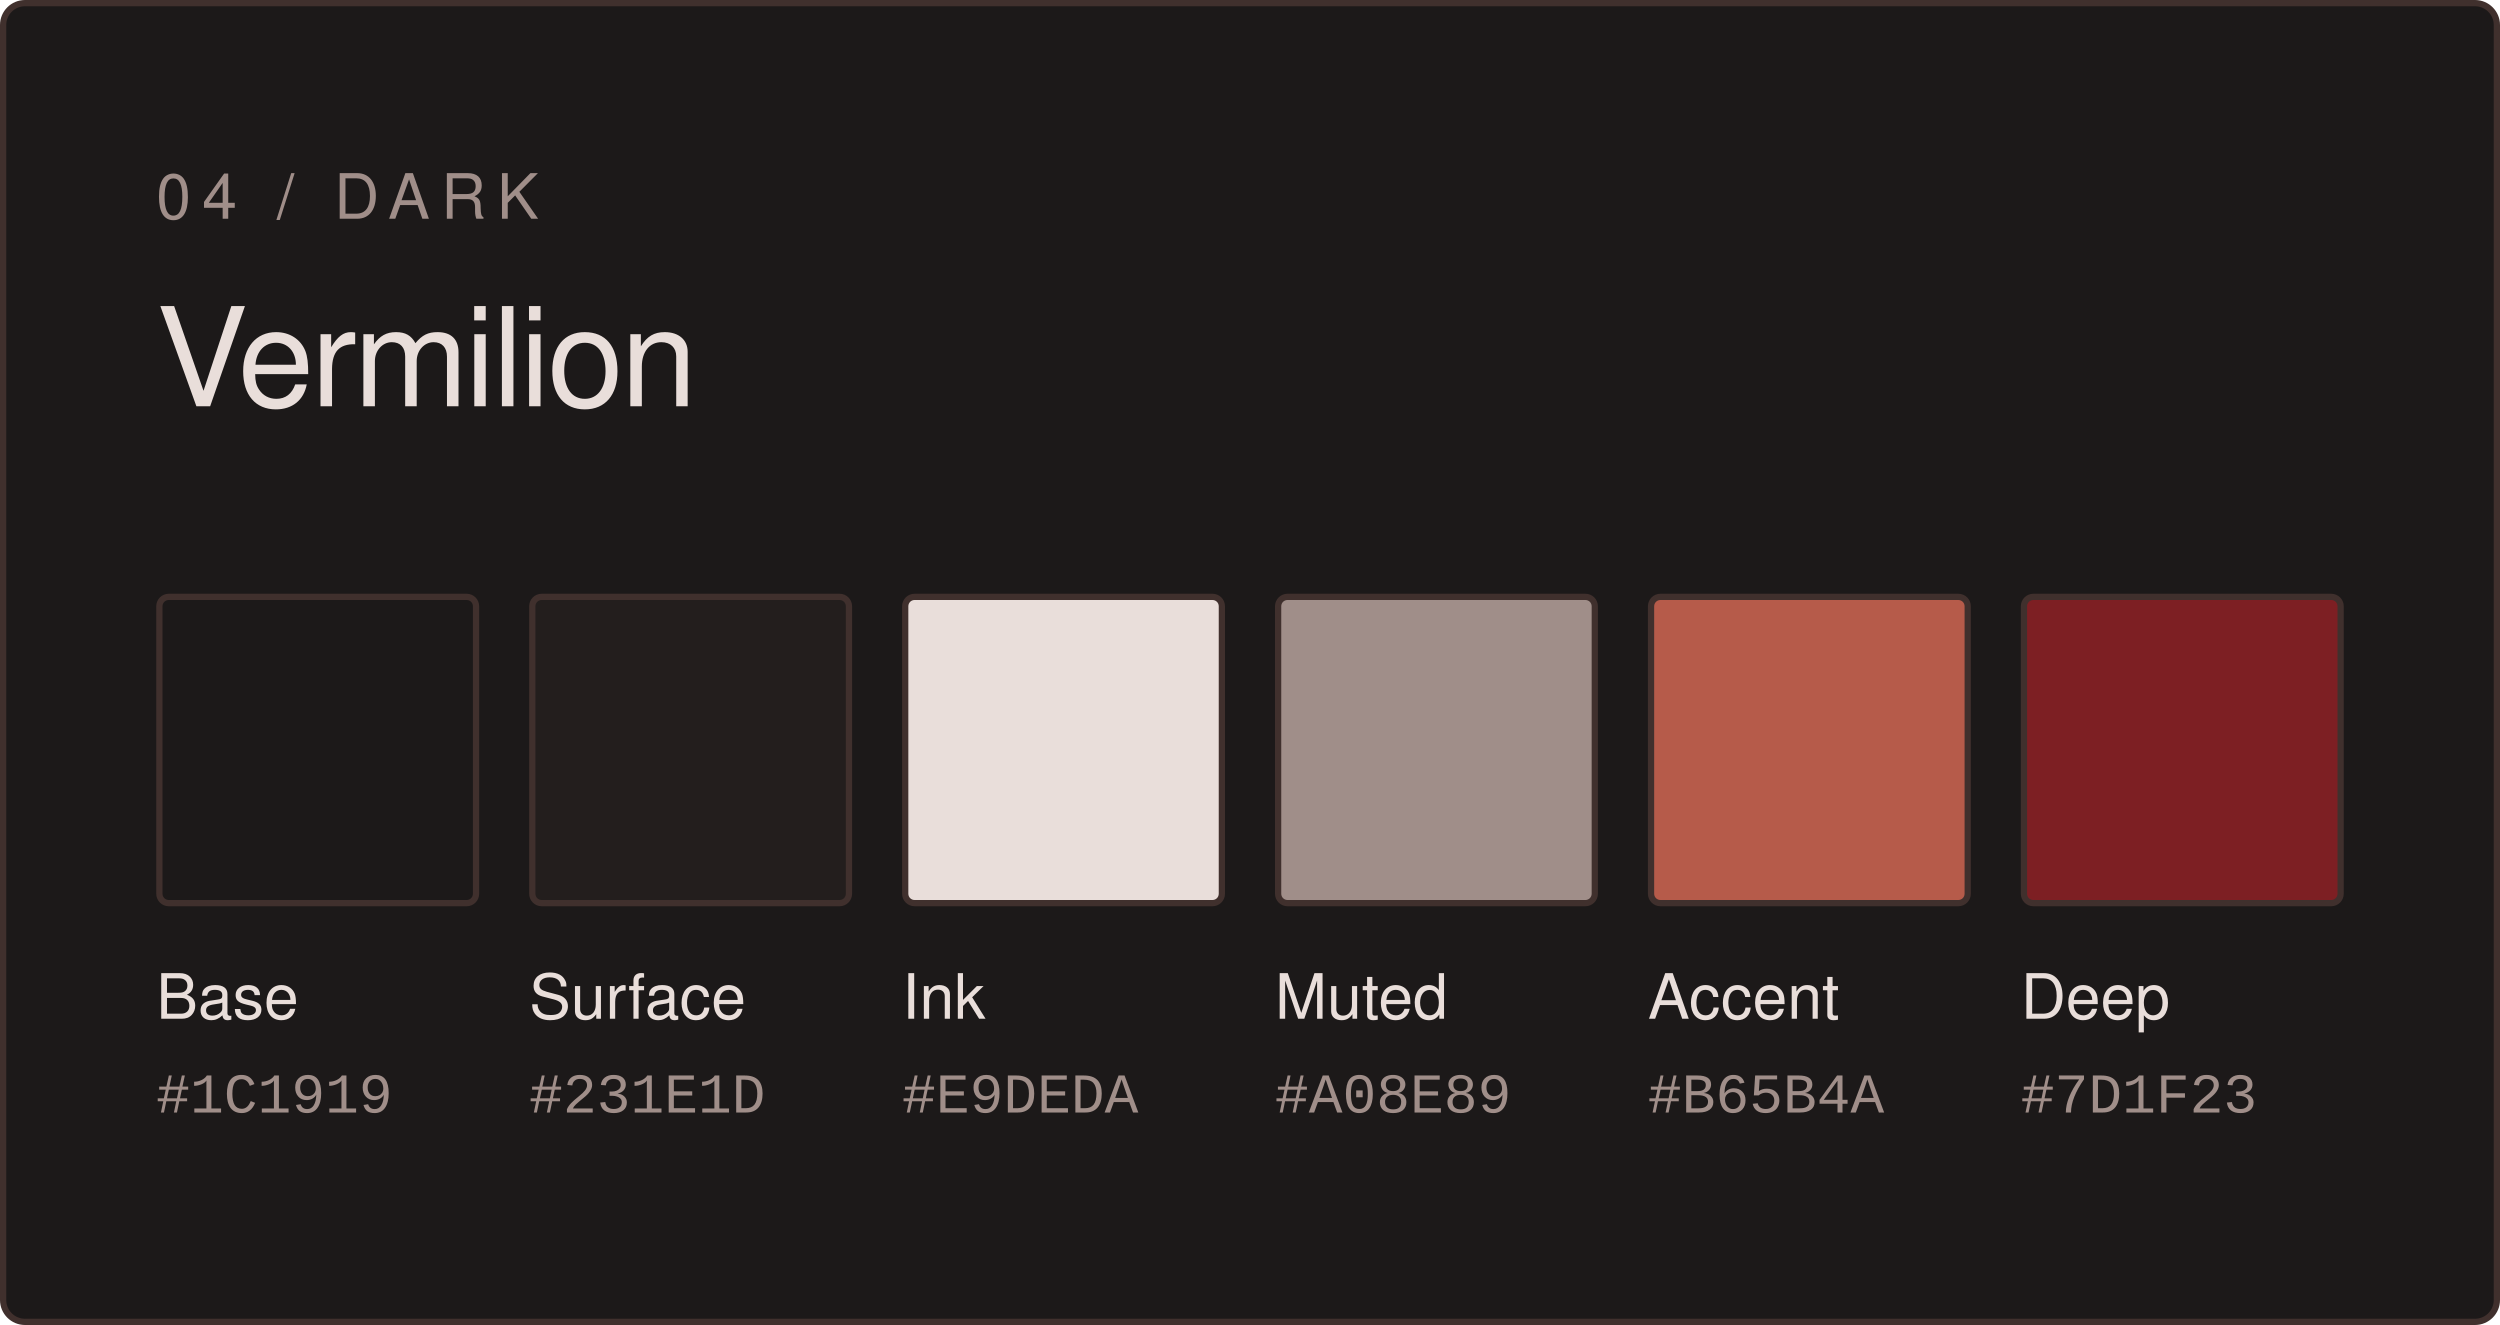
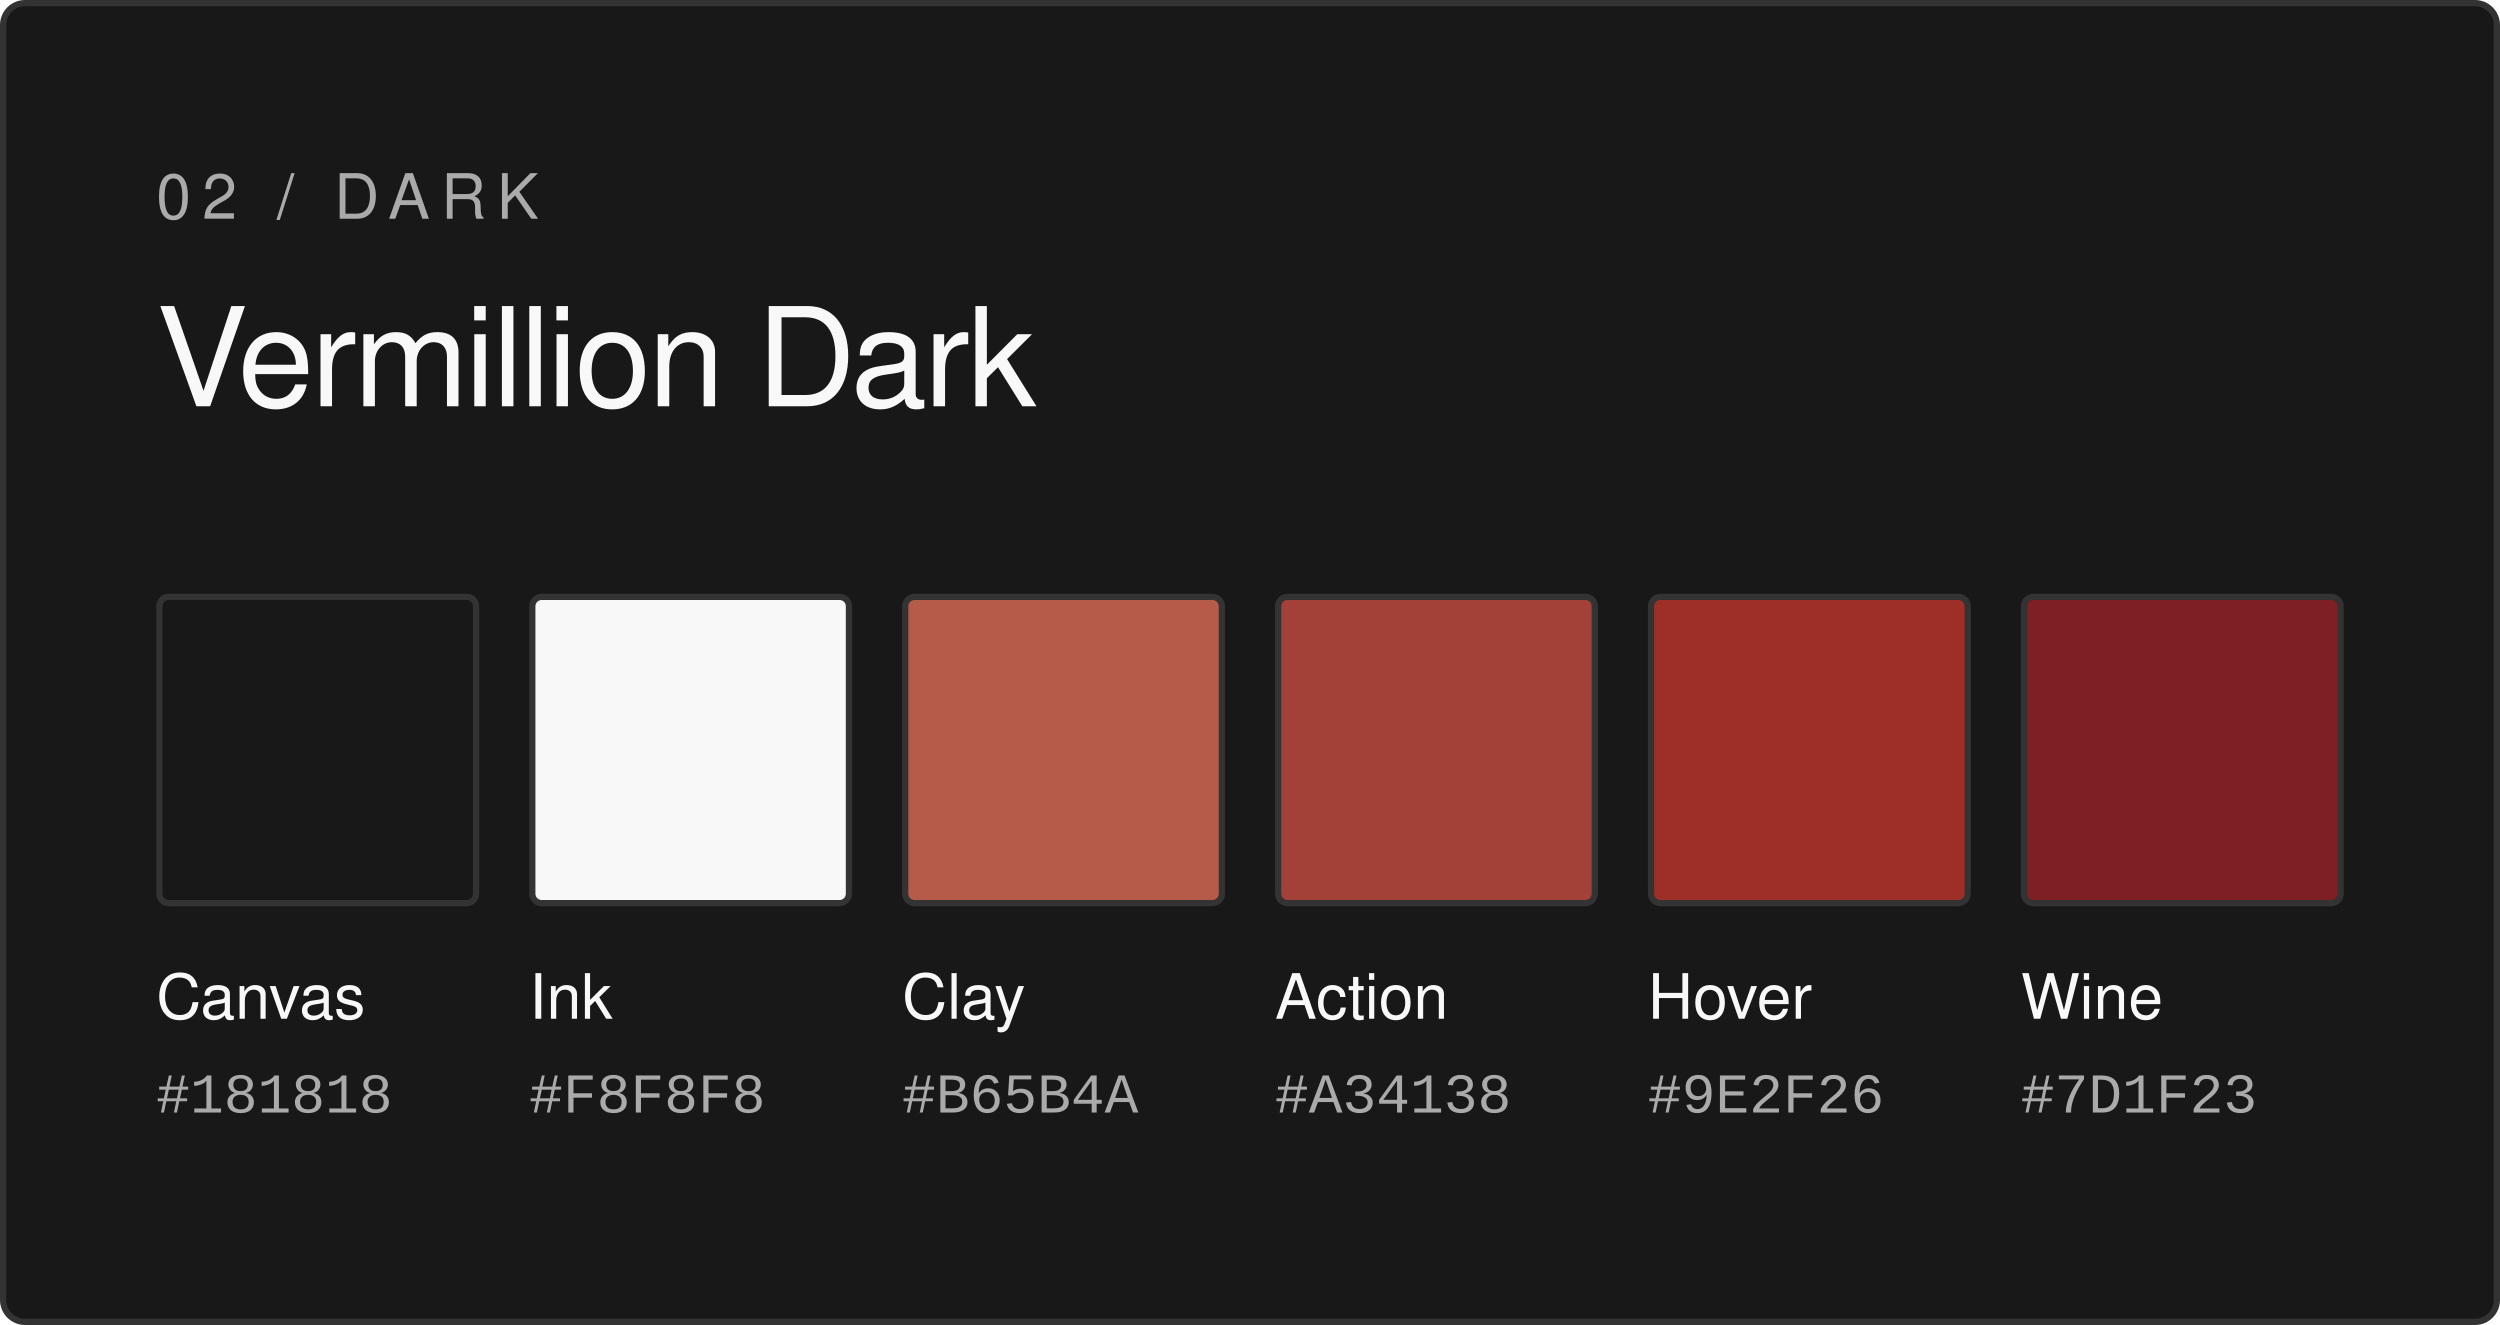
<svg xmlns="http://www.w3.org/2000/svg" width="400" height="212" viewBox="0 0 400 212" role="img" aria-labelledby="title description">
-   <rect x="0.5" y="0.5" width="399" height="211" rx="3.5" fill="#1C1919" stroke="#40302D" />
-   <g font-family="-apple-system, BlinkMacSystemFont, 'Segoe UI', Helvetica, Arial, sans-serif" fill="#E9DEDA">
-     <text x="25" y="35" fill="#A08E89" font-size="10" letter-spacing="1.8">04 / DARK</text>
-     <text x="25" y="65" font-size="22" font-weight="500" letter-spacing="-0.5">Vermilion</text>
+   <rect x="0.5" y="0.5" width="399" height="211" rx="3.5" fill="#181818" stroke="#333333" />
+   <g font-family="-apple-system, BlinkMacSystemFont, 'Segoe UI', Helvetica, Arial, sans-serif" fill="#F8F8F8">
+     <text x="25" y="35" fill="#AAAAAA" font-size="10" letter-spacing="1.8">02 / DARK</text>
+     <text x="25" y="65" font-size="22" font-weight="500" letter-spacing="-0.5">Vermillion Dark</text>
    <g transform="translate(25 0)">
-       <rect x="0.5" y="95.5" width="50.667" height="49" rx="1.5" fill="#1C1919" stroke="#40302D" />
-       <text y="163" font-size="10">Base</text>
-       <text y="178" fill="#A08E89" font-family="'SFMono-Regular', Consolas, 'Liberation Mono', monospace" font-size="9">#1C1919</text>
+       <rect x="0.5" y="95.5" width="50.667" height="49" rx="1.5" fill="#181818" stroke="#333333" />
+       <text y="163" font-size="10">Canvas</text>
+       <text y="178" fill="#AAAAAA" font-family="'SFMono-Regular', Consolas, 'Liberation Mono', monospace" font-size="9">#181818</text>
    </g>
    <g transform="translate(84.6667 0)">
-       <rect x="0.5" y="95.5" width="50.667" height="49" rx="1.5" fill="#231E1D" stroke="#40302D" />
-       <text y="163" font-size="10">Surface</text>
-       <text y="178" fill="#A08E89" font-family="'SFMono-Regular', Consolas, 'Liberation Mono', monospace" font-size="9">#231E1D</text>
+       <rect x="0.5" y="95.5" width="50.667" height="49" rx="1.5" fill="#F8F8F8" stroke="#333333" />
+       <text y="163" font-size="10">Ink</text>
+       <text y="178" fill="#AAAAAA" font-family="'SFMono-Regular', Consolas, 'Liberation Mono', monospace" font-size="9">#F8F8F8</text>
    </g>
    <g transform="translate(144.3333 0)">
-       <rect x="0.5" y="95.5" width="50.667" height="49" rx="1.5" fill="#E9DEDA" stroke="#40302D" />
-       <text y="163" font-size="10">Ink</text>
-       <text y="178" fill="#A08E89" font-family="'SFMono-Regular', Consolas, 'Liberation Mono', monospace" font-size="9">#E9DEDA</text>
+       <rect x="0.5" y="95.5" width="50.667" height="49" rx="1.5" fill="#B65B4A" stroke="#333333" />
+       <text y="163" font-size="10">Clay</text>
+       <text y="178" fill="#AAAAAA" font-family="'SFMono-Regular', Consolas, 'Liberation Mono', monospace" font-size="9">#B65B4A</text>
    </g>
    <g transform="translate(204 0)">
-       <rect x="0.5" y="95.5" width="50.667" height="49" rx="1.5" fill="#A08E89" stroke="#40302D" />
-       <text y="163" font-size="10">Muted</text>
-       <text y="178" fill="#A08E89" font-family="'SFMono-Regular', Consolas, 'Liberation Mono', monospace" font-size="9">#A08E89</text>
+       <rect x="0.5" y="95.5" width="50.667" height="49" rx="1.5" fill="#A34138" stroke="#333333" />
+       <text y="163" font-size="10">Action</text>
+       <text y="178" fill="#AAAAAA" font-family="'SFMono-Regular', Consolas, 'Liberation Mono', monospace" font-size="9">#A34138</text>
    </g>
    <g transform="translate(263.6667 0)">
-       <rect x="0.5" y="95.5" width="50.667" height="49" rx="1.5" fill="#B65B4A" stroke="#40302D" />
-       <text y="163" font-size="10">Accent</text>
-       <text y="178" fill="#A08E89" font-family="'SFMono-Regular', Consolas, 'Liberation Mono', monospace" font-size="9">#B65B4A</text>
+       <rect x="0.5" y="95.5" width="50.667" height="49" rx="1.5" fill="#9E2F26" stroke="#333333" />
+       <text y="163" font-size="10">Hover</text>
+       <text y="178" fill="#AAAAAA" font-family="'SFMono-Regular', Consolas, 'Liberation Mono', monospace" font-size="9">#9E2F26</text>
    </g>
    <g transform="translate(323.3333 0)">
-       <rect x="0.5" y="95.5" width="50.667" height="49" rx="1.5" fill="#7D1F23" stroke="#40302D" />
-       <text y="163" font-size="10">Deep</text>
-       <text y="178" fill="#A08E89" font-family="'SFMono-Regular', Consolas, 'Liberation Mono', monospace" font-size="9">#7D1F23</text>
+       <rect x="0.5" y="95.5" width="50.667" height="49" rx="1.5" fill="#7D1F23" stroke="#333333" />
+       <text y="163" font-size="10">Wine</text>
+       <text y="178" fill="#AAAAAA" font-family="'SFMono-Regular', Consolas, 'Liberation Mono', monospace" font-size="9">#7D1F23</text>
    </g>
  </g>
</svg>
